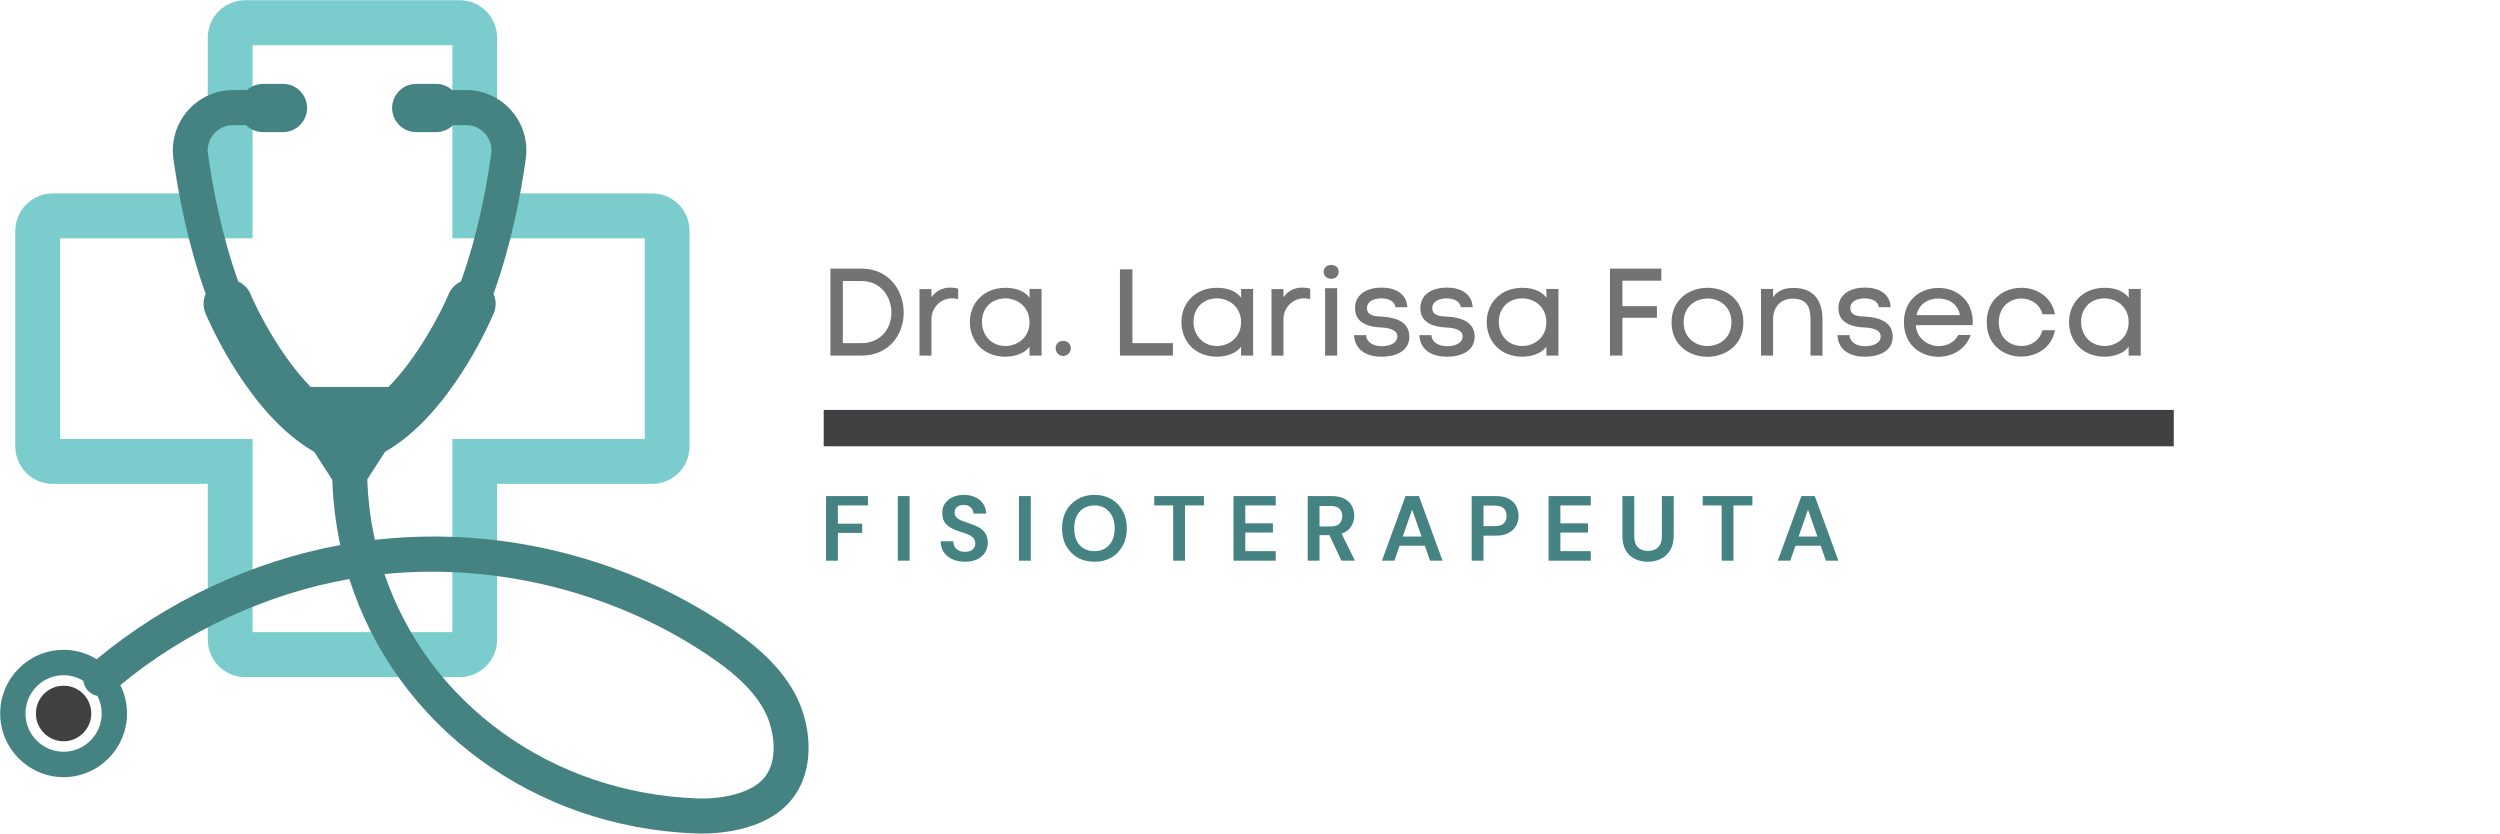
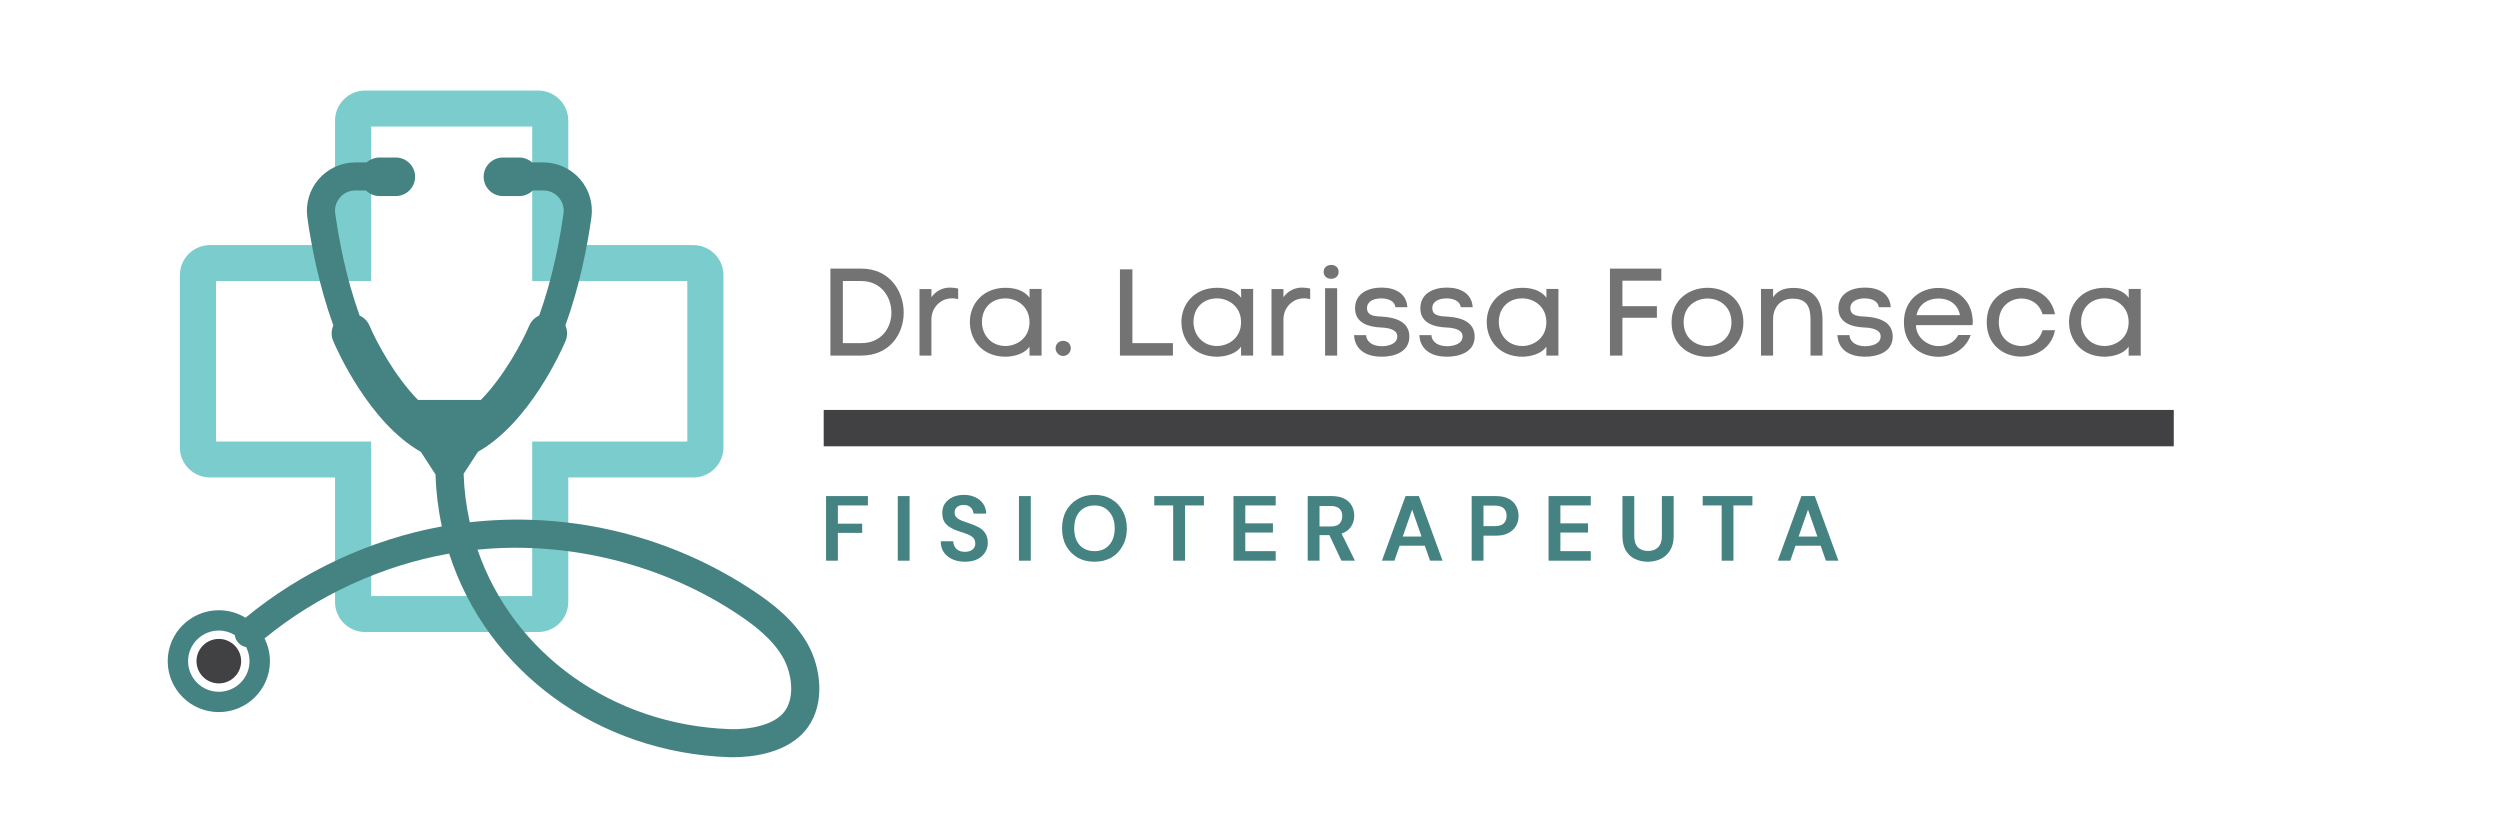
<svg xmlns="http://www.w3.org/2000/svg" xmlns:xlink="http://www.w3.org/1999/xlink" contentScriptType="text/ecmascript" width="224.88" zoomAndPan="magnify" contentStyleType="text/css" viewBox="0 0 224.88 75" height="75" preserveAspectRatio="xMidYMid meet" version="1.0">
  <defs>
    <g>
      <g id="glyph-2-0" />
      <g id="glyph-2-1">
        <path d="M 0.562 0 L 0.562 -5.812 L 4.328 -5.812 L 4.328 -4.969 L 1.625 -4.969 L 1.625 -3.328 L 3.812 -3.328 L 3.812 -2.5 L 1.625 -2.5 L 1.625 0 Z M 0.562 0 " />
      </g>
      <g id="glyph-2-2">
        <path d="M 0.562 0 L 0.562 -5.812 L 1.625 -5.812 L 1.625 0 Z M 0.562 0 " />
      </g>
      <g id="glyph-2-3">
        <path d="M 2.547 0.094 C 2.117 0.094 1.742 0.02 1.422 -0.125 C 1.098 -0.27 0.836 -0.477 0.641 -0.75 C 0.453 -1.02 0.359 -1.352 0.359 -1.75 L 1.484 -1.75 C 1.492 -1.477 1.586 -1.25 1.766 -1.062 C 1.953 -0.883 2.211 -0.797 2.547 -0.797 C 2.828 -0.797 3.051 -0.863 3.219 -1 C 3.383 -1.133 3.469 -1.312 3.469 -1.531 C 3.469 -1.77 3.395 -1.957 3.25 -2.094 C 3.102 -2.227 2.906 -2.336 2.656 -2.422 C 2.414 -2.504 2.156 -2.594 1.875 -2.688 C 1.426 -2.844 1.082 -3.039 0.844 -3.281 C 0.613 -3.531 0.5 -3.852 0.5 -4.25 C 0.488 -4.594 0.566 -4.891 0.734 -5.141 C 0.91 -5.391 1.145 -5.582 1.438 -5.719 C 1.727 -5.852 2.066 -5.922 2.453 -5.922 C 2.836 -5.922 3.176 -5.848 3.469 -5.703 C 3.77 -5.566 4.004 -5.375 4.172 -5.125 C 4.348 -4.875 4.441 -4.578 4.453 -4.234 L 3.312 -4.234 C 3.301 -4.441 3.219 -4.625 3.062 -4.781 C 2.914 -4.938 2.707 -5.016 2.438 -5.016 C 2.207 -5.023 2.008 -4.969 1.844 -4.844 C 1.688 -4.727 1.609 -4.555 1.609 -4.328 C 1.609 -4.141 1.672 -3.988 1.797 -3.875 C 1.922 -3.758 2.086 -3.66 2.297 -3.578 C 2.504 -3.504 2.742 -3.422 3.016 -3.328 C 3.305 -3.234 3.57 -3.117 3.812 -2.984 C 4.051 -2.848 4.238 -2.672 4.375 -2.453 C 4.52 -2.234 4.594 -1.953 4.594 -1.609 C 4.594 -1.305 4.516 -1.023 4.359 -0.766 C 4.203 -0.504 3.973 -0.297 3.672 -0.141 C 3.367 0.016 2.992 0.094 2.547 0.094 Z M 2.547 0.094 " />
      </g>
      <g id="glyph-2-4">
        <path d="M 3.297 0.094 C 2.711 0.094 2.203 -0.031 1.766 -0.281 C 1.328 -0.539 0.984 -0.895 0.734 -1.344 C 0.492 -1.789 0.375 -2.312 0.375 -2.906 C 0.375 -3.5 0.492 -4.02 0.734 -4.469 C 0.984 -4.926 1.328 -5.281 1.766 -5.531 C 2.203 -5.789 2.711 -5.922 3.297 -5.922 C 3.867 -5.922 4.375 -5.789 4.812 -5.531 C 5.25 -5.281 5.586 -4.926 5.828 -4.469 C 6.078 -4.02 6.203 -3.5 6.203 -2.906 C 6.203 -2.312 6.078 -1.789 5.828 -1.344 C 5.586 -0.895 5.25 -0.539 4.812 -0.281 C 4.375 -0.031 3.867 0.094 3.297 0.094 Z M 3.297 -0.859 C 3.848 -0.859 4.285 -1.039 4.609 -1.406 C 4.941 -1.77 5.109 -2.27 5.109 -2.906 C 5.109 -3.539 4.941 -4.039 4.609 -4.406 C 4.285 -4.781 3.848 -4.969 3.297 -4.969 C 2.734 -4.969 2.285 -4.781 1.953 -4.406 C 1.629 -4.039 1.469 -3.539 1.469 -2.906 C 1.469 -2.27 1.629 -1.77 1.953 -1.406 C 2.285 -1.039 2.734 -0.859 3.297 -0.859 Z M 3.297 -0.859 " />
      </g>
      <g id="glyph-2-5">
        <path d="M 1.922 0 L 1.922 -4.969 L 0.219 -4.969 L 0.219 -5.812 L 4.688 -5.812 L 4.688 -4.969 L 2.984 -4.969 L 2.984 0 Z M 1.922 0 " />
      </g>
      <g id="glyph-2-6">
        <path d="M 0.562 0 L 0.562 -5.812 L 4.359 -5.812 L 4.359 -4.969 L 1.625 -4.969 L 1.625 -3.359 L 4.109 -3.359 L 4.109 -2.531 L 1.625 -2.531 L 1.625 -0.859 L 4.359 -0.859 L 4.359 0 Z M 0.562 0 " />
      </g>
      <g id="glyph-2-7">
        <path d="M 0.562 0 L 0.562 -5.812 L 2.703 -5.812 C 3.172 -5.812 3.555 -5.734 3.859 -5.578 C 4.16 -5.422 4.383 -5.207 4.531 -4.938 C 4.676 -4.664 4.75 -4.367 4.75 -4.047 C 4.75 -3.691 4.656 -3.367 4.469 -3.078 C 4.289 -2.785 4.004 -2.57 3.609 -2.438 L 4.812 0 L 3.594 0 L 2.516 -2.297 L 1.625 -2.297 L 1.625 0 Z M 1.625 -3.078 L 2.641 -3.078 C 2.992 -3.078 3.254 -3.16 3.422 -3.328 C 3.586 -3.504 3.672 -3.734 3.672 -4.016 C 3.672 -4.297 3.586 -4.516 3.422 -4.672 C 3.254 -4.836 2.988 -4.922 2.625 -4.922 L 1.625 -4.922 Z M 1.625 -3.078 " />
      </g>
      <g id="glyph-2-8">
        <path d="M 0.188 0 L 2.312 -5.812 L 3.516 -5.812 L 5.641 0 L 4.516 0 L 4.047 -1.344 L 1.781 -1.344 L 1.312 0 Z M 2.062 -2.172 L 3.75 -2.172 L 2.906 -4.594 Z M 2.062 -2.172 " />
      </g>
      <g id="glyph-2-9">
        <path d="M 0.562 0 L 0.562 -5.812 L 2.719 -5.812 C 3.188 -5.812 3.57 -5.734 3.875 -5.578 C 4.176 -5.43 4.398 -5.219 4.547 -4.938 C 4.703 -4.664 4.781 -4.363 4.781 -4.031 C 4.781 -3.707 4.707 -3.41 4.562 -3.141 C 4.414 -2.879 4.191 -2.664 3.891 -2.5 C 3.586 -2.332 3.195 -2.25 2.719 -2.25 L 1.625 -2.25 L 1.625 0 Z M 1.625 -3.109 L 2.656 -3.109 C 3.02 -3.109 3.285 -3.191 3.453 -3.359 C 3.617 -3.523 3.703 -3.75 3.703 -4.031 C 3.703 -4.32 3.617 -4.547 3.453 -4.703 C 3.285 -4.867 3.02 -4.953 2.656 -4.953 L 1.625 -4.953 Z M 1.625 -3.109 " />
      </g>
      <g id="glyph-2-10">
        <path d="M 2.812 0.094 C 2.383 0.094 2 0.008 1.656 -0.156 C 1.312 -0.32 1.035 -0.578 0.828 -0.922 C 0.629 -1.266 0.531 -1.703 0.531 -2.234 L 0.531 -5.812 L 1.594 -5.812 L 1.594 -2.219 C 1.594 -1.758 1.703 -1.422 1.922 -1.203 C 2.141 -0.984 2.441 -0.875 2.828 -0.875 C 3.211 -0.875 3.516 -0.984 3.734 -1.203 C 3.961 -1.422 4.078 -1.758 4.078 -2.219 L 4.078 -5.812 L 5.141 -5.812 L 5.141 -2.234 C 5.141 -1.703 5.031 -1.266 4.812 -0.922 C 4.602 -0.578 4.32 -0.32 3.969 -0.156 C 3.625 0.008 3.238 0.094 2.812 0.094 Z M 2.812 0.094 " />
      </g>
      <g id="glyph-0-0">
        <path d="M 3.734 -7.824 L 0.953 -7.824 L 0.953 0 L 3.734 0 C 6.273 0 7.547 -1.93 7.547 -3.867 C 7.547 -5.809 6.273 -7.824 3.734 -7.824 Z M 3.734 -1.121 L 2.074 -1.121 L 2.074 -6.707 L 3.734 -6.707 C 5.531 -6.707 6.441 -5.242 6.441 -3.867 C 6.441 -2.492 5.531 -1.121 3.734 -1.121 Z M 3.734 -1.121 " />
      </g>
      <g id="glyph-0-1">
        <path d="M 1.906 -5.254 L 1.906 -5.984 L 0.832 -5.984 L 0.832 0 L 1.906 0 L 1.906 -3.246 C 1.906 -4.344 2.75 -5.152 3.758 -5.152 C 3.934 -5.152 4.125 -5.133 4.312 -5.078 L 4.312 -6.031 C 4.066 -6.086 3.836 -6.117 3.602 -6.117 C 2.938 -6.117 2.34 -5.852 1.906 -5.254 Z M 1.906 -5.254 " />
      </g>
      <g id="glyph-0-2">
        <path d="M 7.059 0 L 7.059 -5.996 L 5.973 -5.996 L 5.984 -5.199 C 5.453 -5.918 4.555 -6.098 3.812 -6.098 C 1.785 -6.098 0.609 -4.645 0.609 -3.027 C 0.609 -1.375 1.738 0.102 3.836 0.102 C 4.578 0.09 5.543 -0.156 5.973 -0.809 L 5.973 0 Z M 5.973 -3.004 C 5.973 -1.562 4.809 -0.863 3.812 -0.863 C 2.484 -0.863 1.695 -1.895 1.695 -3.027 C 1.695 -4.211 2.492 -5.145 3.812 -5.145 C 4.832 -5.145 5.973 -4.434 5.973 -3.004 Z M 5.973 -3.004 " />
      </g>
      <g id="glyph-0-3" />
      <g id="glyph-0-4">
        <path d="M 5.719 -1.121 L 2.074 -1.121 L 2.074 -7.758 L 0.953 -7.758 L 0.953 0 L 5.719 0 Z M 5.719 -1.121 " />
      </g>
      <g id="glyph-0-5">
        <path d="M 0.766 -7.535 C 0.766 -7.117 1.109 -6.906 1.441 -6.906 C 1.785 -6.906 2.117 -7.117 2.117 -7.535 C 2.117 -7.957 1.785 -8.156 1.453 -8.156 C 1.109 -8.156 0.766 -7.945 0.766 -7.535 Z M 0.898 -6.062 L 1.984 -6.062 L 1.984 0 L 0.898 0 Z M 0.898 -6.062 " />
      </g>
      <g id="glyph-0-6">
        <path d="M 1.586 -4.266 C 1.586 -4.887 2.207 -5.145 2.871 -5.145 C 3.523 -5.145 4.09 -4.887 4.145 -4.355 L 5.219 -4.355 C 5.145 -5.609 4.09 -6.117 2.902 -6.117 C 1.738 -6.117 0.512 -5.629 0.512 -4.246 C 0.512 -2.902 1.785 -2.57 2.859 -2.527 C 3.379 -2.504 4.312 -2.395 4.312 -1.73 C 4.312 -1.02 3.457 -0.844 2.914 -0.844 C 2.172 -0.844 1.551 -1.176 1.508 -1.84 L 0.422 -1.84 C 0.5 -0.422 1.652 0.102 2.895 0.102 C 4.023 0.102 5.398 -0.309 5.398 -1.707 C 5.398 -3.07 4.113 -3.426 2.98 -3.504 C 2.449 -3.535 1.586 -3.512 1.586 -4.266 Z M 1.586 -4.266 " />
      </g>
      <g id="glyph-0-7">
        <path d="M 0.953 0 L 2.074 0 L 2.074 -3.402 L 5.176 -3.402 L 5.176 -4.445 L 2.074 -4.445 L 2.074 -6.738 L 5.574 -6.738 L 5.574 -7.824 L 0.953 -7.824 Z M 0.953 0 " />
      </g>
      <g id="glyph-0-8">
        <path d="M 7.039 -2.992 C 7.039 -5.055 5.441 -6.098 3.824 -6.098 C 2.195 -6.098 0.578 -5.066 0.578 -2.992 C 0.578 -0.93 2.184 0.109 3.789 0.109 C 5.422 0.109 7.039 -0.922 7.039 -2.992 Z M 1.664 -2.992 C 1.664 -4.422 2.738 -5.133 3.824 -5.133 C 4.887 -5.133 5.965 -4.41 5.965 -2.992 C 5.965 -1.586 4.887 -0.863 3.812 -0.863 C 2.738 -0.863 1.664 -1.574 1.664 -2.992 Z M 1.664 -2.992 " />
      </g>
      <g id="glyph-0-9">
        <path d="M 1.918 -5.254 L 1.918 -5.996 L 0.832 -5.996 L 0.832 0 L 1.918 0 L 1.918 -3.258 C 1.918 -4.301 2.539 -5.121 3.68 -5.121 C 4.988 -5.121 5.285 -4.344 5.285 -3.215 L 5.285 0 L 6.363 0 L 6.363 -3.227 C 6.363 -4.945 5.586 -6.086 3.758 -6.086 C 3.004 -6.086 2.359 -5.898 1.918 -5.254 Z M 1.918 -5.254 " />
      </g>
      <g id="glyph-0-10">
        <path d="M 6.715 -3.258 C 6.594 -5.145 5.133 -6.086 3.648 -6.086 C 2.062 -6.086 0.531 -5.055 0.531 -2.992 C 0.531 -0.93 2.082 0.109 3.625 0.109 C 4.855 0.109 6.086 -0.543 6.539 -1.852 L 5.422 -1.852 C 5.066 -1.176 4.379 -0.852 3.637 -0.852 C 2.738 -0.852 1.617 -1.562 1.617 -2.738 L 6.695 -2.738 C 6.715 -2.836 6.727 -2.949 6.727 -3.07 C 6.727 -3.137 6.727 -3.191 6.715 -3.258 Z M 5.574 -3.637 L 1.664 -3.637 C 1.883 -4.699 2.77 -5.133 3.648 -5.133 C 4.512 -5.133 5.363 -4.711 5.574 -3.637 Z M 5.574 -3.637 " />
      </g>
      <g id="glyph-0-11">
        <path d="M 6.707 -2.285 L 5.586 -2.285 C 5.32 -1.328 4.523 -0.863 3.703 -0.863 C 2.672 -0.863 1.652 -1.562 1.652 -3.004 C 1.652 -4.434 2.684 -5.133 3.691 -5.133 C 4.512 -5.133 5.32 -4.668 5.586 -3.715 L 6.707 -3.715 C 6.406 -5.309 5.043 -6.098 3.68 -6.098 C 2.117 -6.098 0.566 -5.078 0.566 -3.004 C 0.566 -0.941 2.105 0.09 3.656 0.09 C 5.02 0.09 6.406 -0.676 6.707 -2.285 Z M 6.707 -2.285 " />
      </g>
      <g id="glyph-1-0">
        <path d="M 1.109 -1.328 C 0.742 -1.328 0.441 -1.055 0.441 -0.645 C 0.441 -0.309 0.742 0.035 1.109 0.035 C 1.52 0.035 1.809 -0.309 1.809 -0.645 C 1.809 -1.055 1.52 -1.328 1.109 -1.328 Z M 1.109 -1.328 " />
      </g>
    </g>
    <clipPath id="clip-0">
-       <path d="M 1 0.02 L 63 0.02 L 63 61 L 1 61 Z M 1 0.02 " clip-rule="nonzero" />
+       <path d="M 16 8.145 L 66 8.145 L 66 57 L 16 57 Z M 16 8.145 " clip-rule="nonzero" />
    </clipPath>
    <clipPath id="clip-1">
-       <path d="M 0 7 L 73 7 L 73 74.98 L 0 74.98 Z M 0 7 " clip-rule="nonzero" />
+       <path d="M 15.07 14 L 74 14 L 74 68.113 L 15.07 68.113 Z M 15.07 14 " clip-rule="nonzero" />
    </clipPath>
  </defs>
  <g clip-path="url(#clip-0)">
-     <path fill="rgb(48.239%, 80.389%, 80.389%)" d="M 22.719 56.859 L 40.688 56.859 L 40.688 39.48 L 58 39.48 L 58 21.441 L 40.688 21.441 L 40.688 4.066 L 22.719 4.066 L 22.719 21.441 L 5.406 21.441 L 5.406 39.48 L 22.719 39.48 Z M 41.359 60.906 L 22.047 60.906 C 20.195 60.906 18.688 59.391 18.688 57.531 L 18.688 43.527 L 4.734 43.527 C 2.883 43.527 1.375 42.012 1.375 40.152 L 1.375 20.77 C 1.375 18.91 2.883 17.398 4.734 17.398 L 18.688 17.398 L 18.688 3.391 C 18.688 1.531 20.195 0.02 22.047 0.02 L 41.359 0.02 C 43.211 0.02 44.715 1.531 44.715 3.391 L 44.715 17.398 L 58.668 17.398 C 60.523 17.398 62.027 18.91 62.027 20.77 L 62.027 40.152 C 62.027 42.012 60.523 43.527 58.668 43.527 L 44.715 43.527 L 44.715 57.531 C 44.715 59.391 43.211 60.906 41.359 60.906 " fill-opacity="1" fill-rule="nonzero" />
+     <path fill="rgb(48.239%, 80.389%, 80.389%)" d="M 33.387 53.617 L 47.871 53.617 L 47.871 39.715 L 61.824 39.715 L 61.824 25.285 L 47.871 25.285 L 47.871 11.383 L 33.387 11.383 L 33.387 25.285 L 19.43 25.285 L 19.43 39.715 L 33.387 39.715 Z M 48.41 56.852 L 32.844 56.852 C 31.352 56.852 30.137 55.645 30.137 54.156 L 30.137 42.949 L 18.891 42.949 C 17.395 42.949 16.18 41.742 16.18 40.254 L 16.18 24.746 C 16.18 23.258 17.395 22.047 18.891 22.047 L 30.137 22.047 L 30.137 10.844 C 30.137 9.355 31.352 8.145 32.844 8.145 L 48.41 8.145 C 49.902 8.145 51.117 9.355 51.117 10.844 L 51.117 22.047 L 62.367 22.047 C 63.859 22.047 65.074 23.258 65.074 24.746 L 65.074 40.254 C 65.074 41.742 63.859 42.949 62.367 42.949 L 51.117 42.949 L 51.117 54.156 C 51.117 55.645 49.902 56.852 48.41 56.852 " fill-opacity="1" fill-rule="nonzero" />
  </g>
-   <path fill="rgb(25.49%, 25.099%, 25.879%)" d="M 5.719 61.68 C 4.344 61.68 3.23 62.797 3.23 64.18 C 3.23 65.559 4.344 66.68 5.719 66.68 C 7.094 66.68 8.211 65.559 8.211 64.18 C 8.211 62.797 7.094 61.68 5.719 61.68 " fill-opacity="1" fill-rule="nonzero" />
+   <path fill="rgb(25.49%, 25.099%, 25.879%)" d="M 19.684 57.473 C 18.574 57.473 17.676 58.367 17.676 59.473 C 17.676 60.578 18.574 61.473 19.684 61.473 C 20.793 61.473 21.691 60.578 21.691 59.473 C 21.691 58.367 20.793 57.473 19.684 57.473 " fill-opacity="1" fill-rule="nonzero" />
  <g clip-path="url(#clip-1)">
-     <path fill="rgb(27.06%, 50.98%, 50.98%)" d="M 68.875 69.797 C 67.715 71.406 64.852 71.891 62.754 71.82 C 49.66 71.359 38.566 63.332 34.586 51.641 C 34.613 51.641 34.637 51.637 34.66 51.633 C 44.723 50.629 55.312 53.297 63.707 58.949 C 65.418 60.098 67.531 61.695 68.711 63.832 C 69.652 65.535 70.031 68.203 68.875 69.797 Z M 5.719 67.621 C 3.828 67.621 2.293 66.078 2.293 64.18 C 2.293 62.281 3.828 60.738 5.719 60.738 C 6.371 60.738 6.98 60.926 7.5 61.242 C 7.535 61.543 7.656 61.832 7.867 62.078 C 8.109 62.359 8.426 62.535 8.762 62.598 C 9.008 63.074 9.148 63.609 9.148 64.18 C 9.148 66.078 7.609 67.621 5.719 67.621 Z M 71.461 62.305 C 69.953 59.574 67.461 57.676 65.457 56.328 C 56.332 50.188 45.285 47.402 34.352 48.496 C 34.145 48.516 33.934 48.539 33.723 48.562 C 33.328 46.781 33.098 44.957 33.039 43.113 L 34.633 40.645 C 40.398 37.352 43.984 29.191 44.41 28.184 C 44.656 27.598 44.633 26.969 44.395 26.43 C 46.012 21.934 46.863 17.418 47.297 14.277 C 47.512 12.723 47.047 11.152 46.02 9.969 C 44.992 8.781 43.504 8.102 41.934 8.102 L 40.676 8.102 C 40.293 7.758 39.793 7.547 39.238 7.547 L 37.43 7.547 C 36.242 7.547 35.27 8.52 35.27 9.715 C 35.27 10.91 36.242 11.883 37.43 11.883 L 39.238 11.883 C 39.828 11.883 40.367 11.645 40.754 11.258 L 41.934 11.258 C 42.602 11.258 43.211 11.535 43.648 12.039 C 44.086 12.543 44.277 13.184 44.184 13.844 C 43.773 16.82 42.973 21.105 41.465 25.316 C 40.988 25.539 40.582 25.934 40.359 26.457 C 39.613 28.223 37.578 32.121 34.953 34.805 L 27.945 34.805 C 25.328 32.125 23.285 28.227 22.535 26.457 C 22.312 25.934 21.906 25.539 21.43 25.316 C 19.922 21.105 19.125 16.82 18.711 13.844 C 18.621 13.184 18.809 12.543 19.246 12.039 C 19.684 11.535 20.293 11.258 20.961 11.258 L 22.141 11.258 C 22.531 11.645 23.066 11.883 23.656 11.883 L 25.465 11.883 C 26.656 11.883 27.625 10.91 27.625 9.715 C 27.625 8.52 26.656 7.547 25.465 7.547 L 23.656 7.547 C 23.105 7.547 22.602 7.758 22.219 8.102 L 20.961 8.102 C 19.395 8.102 17.902 8.781 16.875 9.969 C 15.848 11.152 15.383 12.723 15.598 14.277 C 16.035 17.418 16.883 21.934 18.5 26.43 C 18.262 26.969 18.238 27.598 18.484 28.184 C 18.91 29.191 22.496 37.352 28.262 40.645 L 29.887 43.16 L 29.895 43.172 C 29.957 45.148 30.195 47.109 30.609 49.027 C 22.637 50.496 14.945 54.102 8.699 59.297 C 7.832 58.762 6.812 58.453 5.719 58.453 C 2.574 58.453 0.016 61.02 0.016 64.18 C 0.016 67.336 2.574 69.906 5.719 69.906 C 8.867 69.906 11.426 67.336 11.426 64.18 C 11.426 63.262 11.207 62.395 10.824 61.625 C 16.703 56.77 23.938 53.418 31.422 52.082 C 35.652 65.324 48.02 74.457 62.645 74.973 C 62.777 74.977 62.938 74.98 63.125 74.98 C 64.984 74.98 69.266 74.637 71.418 71.652 C 73.449 68.848 72.863 64.84 71.461 62.305 " fill-opacity="1" fill-rule="nonzero" />
+     <path fill="rgb(27.06%, 50.98%, 50.98%)" d="M 70.594 63.969 C 69.656 65.258 67.348 65.645 65.656 65.586 C 55.102 65.219 46.16 58.793 42.953 49.441 C 42.973 49.441 42.992 49.438 43.012 49.438 C 51.125 48.633 59.66 50.766 66.426 55.289 C 67.805 56.211 69.508 57.484 70.461 59.195 C 71.219 60.559 71.523 62.691 70.594 63.969 Z M 19.684 62.227 C 18.16 62.227 16.918 60.992 16.918 59.473 C 16.918 57.953 18.16 56.719 19.684 56.719 C 20.207 56.719 20.699 56.867 21.117 57.125 C 21.145 57.363 21.246 57.598 21.414 57.793 C 21.609 58.02 21.863 58.156 22.137 58.207 C 22.332 58.586 22.445 59.016 22.445 59.473 C 22.445 60.992 21.207 62.227 19.684 62.227 Z M 72.676 57.973 C 71.461 55.789 69.453 54.273 67.836 53.191 C 60.48 48.277 51.574 46.051 42.762 46.926 C 42.598 46.941 42.426 46.961 42.258 46.98 C 41.938 45.555 41.754 44.094 41.703 42.621 L 42.988 40.645 C 47.641 38.012 50.527 31.48 50.871 30.676 C 51.07 30.207 51.051 29.703 50.859 29.273 C 52.16 25.68 52.848 22.062 53.199 19.551 C 53.371 18.309 52.996 17.051 52.168 16.105 C 51.34 15.156 50.141 14.609 48.875 14.609 L 47.859 14.609 C 47.551 14.336 47.148 14.168 46.703 14.168 L 45.246 14.168 C 44.285 14.168 43.504 14.945 43.504 15.902 C 43.504 16.859 44.285 17.637 45.246 17.637 L 46.703 17.637 C 47.18 17.637 47.609 17.445 47.926 17.133 L 48.875 17.133 C 49.414 17.133 49.906 17.355 50.258 17.762 C 50.609 18.164 50.762 18.676 50.688 19.203 C 50.355 21.586 49.711 25.016 48.5 28.383 C 48.113 28.562 47.785 28.875 47.605 29.297 C 47.004 30.711 45.363 33.828 43.25 35.977 L 37.602 35.977 C 35.488 33.828 33.84 30.711 33.238 29.297 C 33.059 28.875 32.734 28.562 32.348 28.383 C 31.133 25.016 30.488 21.586 30.156 19.203 C 30.082 18.676 30.234 18.164 30.586 17.762 C 30.938 17.355 31.43 17.133 31.969 17.133 L 32.918 17.133 C 33.234 17.445 33.664 17.637 34.141 17.637 L 35.598 17.637 C 36.559 17.637 37.34 16.859 37.34 15.902 C 37.34 14.945 36.559 14.168 35.598 14.168 L 34.141 14.168 C 33.695 14.168 33.293 14.336 32.984 14.609 L 31.969 14.609 C 30.703 14.609 29.504 15.156 28.676 16.105 C 27.848 17.051 27.473 18.309 27.645 19.551 C 27.996 22.062 28.684 25.68 29.984 29.273 C 29.793 29.703 29.773 30.207 29.973 30.676 C 30.316 31.48 33.207 38.012 37.855 40.645 L 39.164 42.66 L 39.172 42.668 C 39.223 44.25 39.414 45.816 39.746 47.352 C 33.32 48.527 27.121 51.41 22.086 55.566 C 21.387 55.141 20.562 54.891 19.684 54.891 C 17.148 54.891 15.086 56.945 15.086 59.473 C 15.086 62 17.148 64.055 19.684 64.055 C 22.219 64.055 24.281 62 24.281 59.473 C 24.281 58.738 24.105 58.047 23.797 57.43 C 28.535 53.547 34.367 50.863 40.402 49.797 C 43.812 60.391 53.781 67.695 65.57 68.109 C 65.676 68.113 65.809 68.113 65.957 68.113 C 67.457 68.113 70.906 67.84 72.645 65.449 C 74.277 63.207 73.805 60 72.676 57.973 " fill-opacity="1" fill-rule="nonzero" />
  </g>
  <path stroke-linecap="butt" transform="matrix(2.255544, 0, 0, 3.270982, 74.09385, 38.51039)" fill="none" stroke-linejoin="miter" d="M -0 0 L 53.841 0 " stroke="rgb(25.49%, 25.099%, 25.879%)" stroke-width="1" stroke-opacity="1" stroke-miterlimit="4" />
  <g fill="rgb(45.099%, 45.099%, 45.099%)" fill-opacity="1">
    <use x="73.743" y="31.986" xlink:href="#glyph-0-0" xlink:type="simple" xlink:actuate="onLoad" xlink:show="embed" />
  </g>
  <g fill="rgb(45.099%, 45.099%, 45.099%)" fill-opacity="1">
    <use x="81.878" y="31.986" xlink:href="#glyph-0-1" xlink:type="simple" xlink:actuate="onLoad" xlink:show="embed" />
  </g>
  <g fill="rgb(45.099%, 45.099%, 45.099%)" fill-opacity="1">
    <use x="86.633" y="31.986" xlink:href="#glyph-0-2" xlink:type="simple" xlink:actuate="onLoad" xlink:show="embed" />
  </g>
  <g fill="rgb(45.099%, 45.099%, 45.099%)" fill-opacity="1">
    <use x="94.512" y="31.986" xlink:href="#glyph-1-0" xlink:type="simple" xlink:actuate="onLoad" xlink:show="embed" />
  </g>
  <g fill="rgb(45.099%, 45.099%, 45.099%)" fill-opacity="1">
    <use x="96.929" y="31.986" xlink:href="#glyph-0-3" xlink:type="simple" xlink:actuate="onLoad" xlink:show="embed" />
  </g>
  <g fill="rgb(45.099%, 45.099%, 45.099%)" fill-opacity="1">
    <use x="99.788" y="31.986" xlink:href="#glyph-0-4" xlink:type="simple" xlink:actuate="onLoad" xlink:show="embed" />
  </g>
  <g fill="rgb(45.099%, 45.099%, 45.099%)" fill-opacity="1">
    <use x="105.662" y="31.986" xlink:href="#glyph-0-2" xlink:type="simple" xlink:actuate="onLoad" xlink:show="embed" />
  </g>
  <g fill="rgb(45.099%, 45.099%, 45.099%)" fill-opacity="1">
    <use x="113.542" y="31.986" xlink:href="#glyph-0-1" xlink:type="simple" xlink:actuate="onLoad" xlink:show="embed" />
  </g>
  <g fill="rgb(45.099%, 45.099%, 45.099%)" fill-opacity="1">
    <use x="118.296" y="31.986" xlink:href="#glyph-0-5" xlink:type="simple" xlink:actuate="onLoad" xlink:show="embed" />
  </g>
  <g fill="rgb(45.099%, 45.099%, 45.099%)" fill-opacity="1">
    <use x="121.377" y="31.986" xlink:href="#glyph-0-6" xlink:type="simple" xlink:actuate="onLoad" xlink:show="embed" />
  </g>
  <g fill="rgb(45.099%, 45.099%, 45.099%)" fill-opacity="1">
    <use x="127.251" y="31.986" xlink:href="#glyph-0-6" xlink:type="simple" xlink:actuate="onLoad" xlink:show="embed" />
  </g>
  <g fill="rgb(45.099%, 45.099%, 45.099%)" fill-opacity="1">
    <use x="133.125" y="31.986" xlink:href="#glyph-0-2" xlink:type="simple" xlink:actuate="onLoad" xlink:show="embed" />
  </g>
  <g fill="rgb(45.099%, 45.099%, 45.099%)" fill-opacity="1">
    <use x="141.005" y="31.986" xlink:href="#glyph-0-3" xlink:type="simple" xlink:actuate="onLoad" xlink:show="embed" />
  </g>
  <g fill="rgb(45.099%, 45.099%, 45.099%)" fill-opacity="1">
    <use x="143.865" y="31.986" xlink:href="#glyph-0-7" xlink:type="simple" xlink:actuate="onLoad" xlink:show="embed" />
  </g>
  <g fill="rgb(45.099%, 45.099%, 45.099%)" fill-opacity="1">
    <use x="149.783" y="31.986" xlink:href="#glyph-0-8" xlink:type="simple" xlink:actuate="onLoad" xlink:show="embed" />
  </g>
  <g fill="rgb(45.099%, 45.099%, 45.099%)" fill-opacity="1">
    <use x="157.574" y="31.986" xlink:href="#glyph-0-9" xlink:type="simple" xlink:actuate="onLoad" xlink:show="embed" />
  </g>
  <g fill="rgb(45.099%, 45.099%, 45.099%)" fill-opacity="1">
    <use x="164.856" y="31.986" xlink:href="#glyph-0-6" xlink:type="simple" xlink:actuate="onLoad" xlink:show="embed" />
  </g>
  <g fill="rgb(45.099%, 45.099%, 45.099%)" fill-opacity="1">
    <use x="170.73" y="31.986" xlink:href="#glyph-0-10" xlink:type="simple" xlink:actuate="onLoad" xlink:show="embed" />
  </g>
  <g fill="rgb(45.099%, 45.099%, 45.099%)" fill-opacity="1">
    <use x="178.144" y="31.986" xlink:href="#glyph-0-11" xlink:type="simple" xlink:actuate="onLoad" xlink:show="embed" />
  </g>
  <g fill="rgb(45.099%, 45.099%, 45.099%)" fill-opacity="1">
    <use x="185.503" y="31.986" xlink:href="#glyph-0-2" xlink:type="simple" xlink:actuate="onLoad" xlink:show="embed" />
  </g>
  <g fill="rgb(27.06%, 50.98%, 50.98%)" fill-opacity="1">
    <use x="73.743" y="50.435" xlink:href="#glyph-2-1" xlink:type="simple" xlink:actuate="onLoad" xlink:show="embed" />
  </g>
  <g fill="rgb(27.06%, 50.98%, 50.98%)" fill-opacity="1">
    <use x="80.195" y="50.435" xlink:href="#glyph-2-2" xlink:type="simple" xlink:actuate="onLoad" xlink:show="embed" />
  </g>
  <g fill="rgb(27.06%, 50.98%, 50.98%)" fill-opacity="1">
    <use x="84.261" y="50.435" xlink:href="#glyph-2-3" xlink:type="simple" xlink:actuate="onLoad" xlink:show="embed" />
  </g>
  <g fill="rgb(27.06%, 50.98%, 50.98%)" fill-opacity="1">
    <use x="91.095" y="50.435" xlink:href="#glyph-2-2" xlink:type="simple" xlink:actuate="onLoad" xlink:show="embed" />
  </g>
  <g fill="rgb(27.06%, 50.98%, 50.98%)" fill-opacity="1">
    <use x="95.16" y="50.435" xlink:href="#glyph-2-4" xlink:type="simple" xlink:actuate="onLoad" xlink:show="embed" />
  </g>
  <g fill="rgb(27.06%, 50.98%, 50.98%)" fill-opacity="1">
    <use x="103.608" y="50.435" xlink:href="#glyph-2-5" xlink:type="simple" xlink:actuate="onLoad" xlink:show="embed" />
  </g>
  <g fill="rgb(27.06%, 50.98%, 50.98%)" fill-opacity="1">
    <use x="110.392" y="50.435" xlink:href="#glyph-2-6" xlink:type="simple" xlink:actuate="onLoad" xlink:show="embed" />
  </g>
  <g fill="rgb(27.06%, 50.98%, 50.98%)" fill-opacity="1">
    <use x="117.068" y="50.435" xlink:href="#glyph-2-7" xlink:type="simple" xlink:actuate="onLoad" xlink:show="embed" />
  </g>
  <g fill="rgb(27.06%, 50.98%, 50.98%)" fill-opacity="1">
    <use x="124.119" y="50.435" xlink:href="#glyph-2-8" xlink:type="simple" xlink:actuate="onLoad" xlink:show="embed" />
  </g>
  <g fill="rgb(27.06%, 50.98%, 50.98%)" fill-opacity="1">
    <use x="131.817" y="50.435" xlink:href="#glyph-2-9" xlink:type="simple" xlink:actuate="onLoad" xlink:show="embed" />
  </g>
  <g fill="rgb(27.06%, 50.98%, 50.98%)" fill-opacity="1">
    <use x="138.735" y="50.435" xlink:href="#glyph-2-6" xlink:type="simple" xlink:actuate="onLoad" xlink:show="embed" />
  </g>
  <g fill="rgb(27.06%, 50.98%, 50.98%)" fill-opacity="1">
    <use x="145.411" y="50.435" xlink:href="#glyph-2-10" xlink:type="simple" xlink:actuate="onLoad" xlink:show="embed" />
  </g>
  <g fill="rgb(27.06%, 50.98%, 50.98%)" fill-opacity="1">
    <use x="152.944" y="50.435" xlink:href="#glyph-2-5" xlink:type="simple" xlink:actuate="onLoad" xlink:show="embed" />
  </g>
  <g fill="rgb(27.06%, 50.98%, 50.98%)" fill-opacity="1">
    <use x="159.728" y="50.435" xlink:href="#glyph-2-8" xlink:type="simple" xlink:actuate="onLoad" xlink:show="embed" />
  </g>
</svg>
